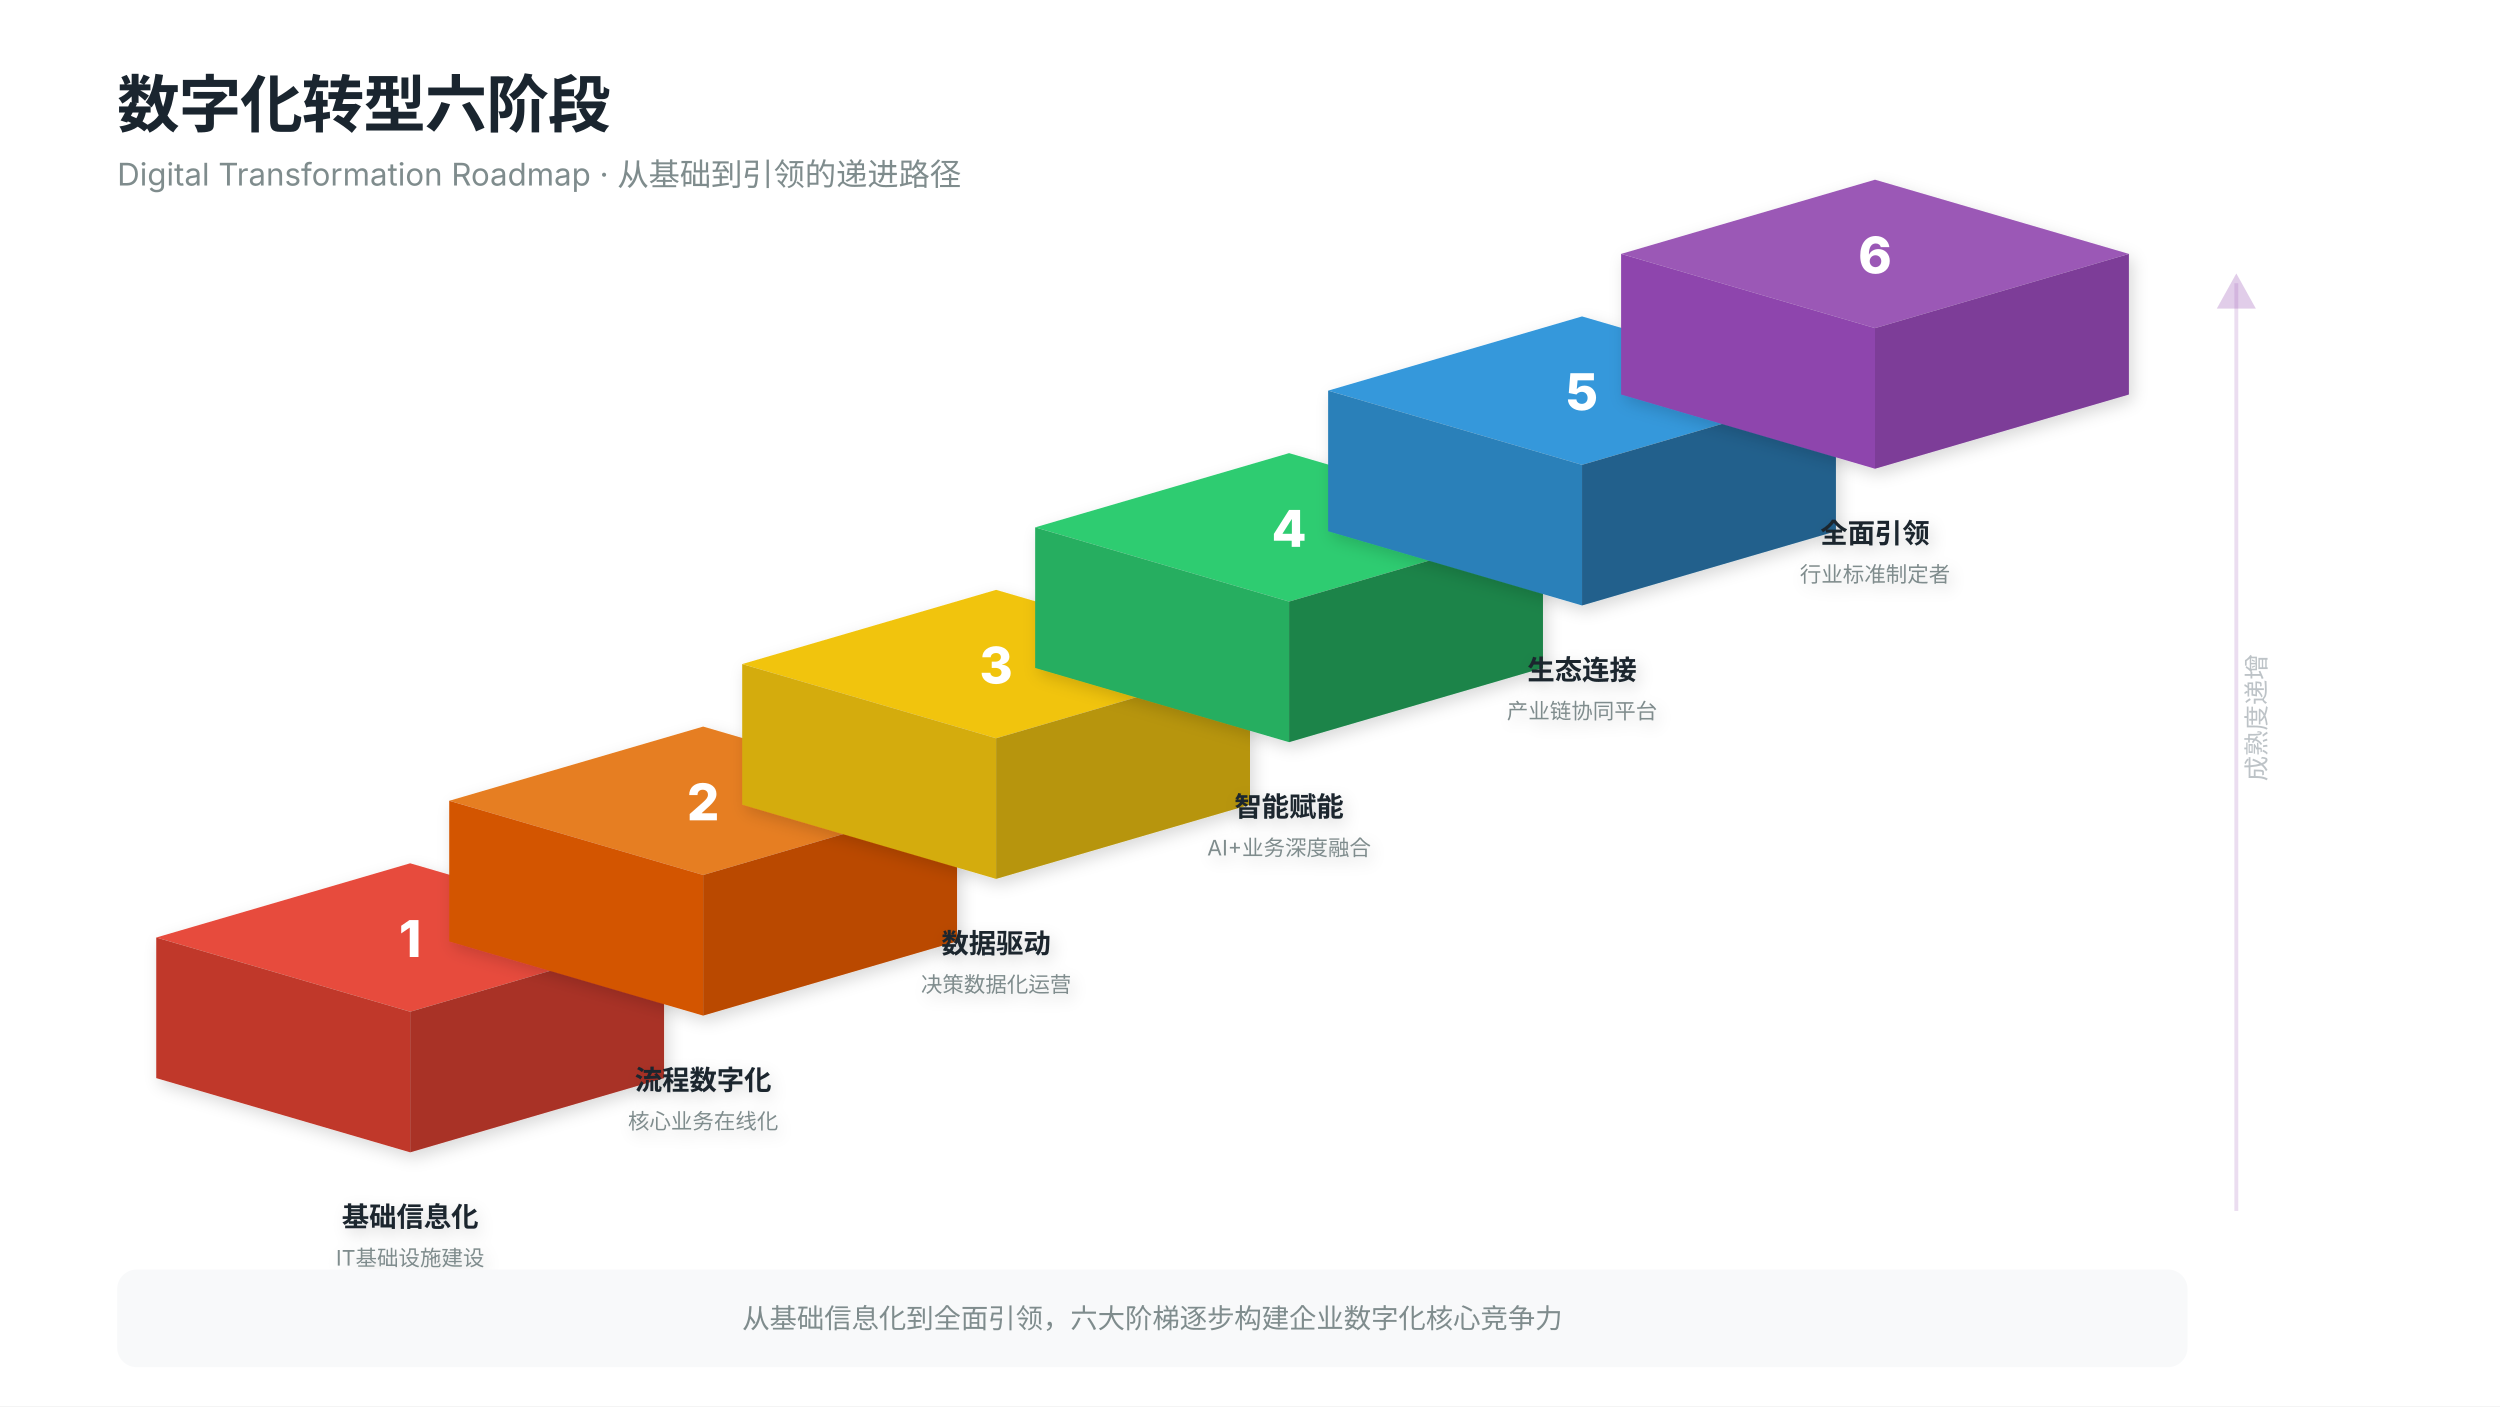
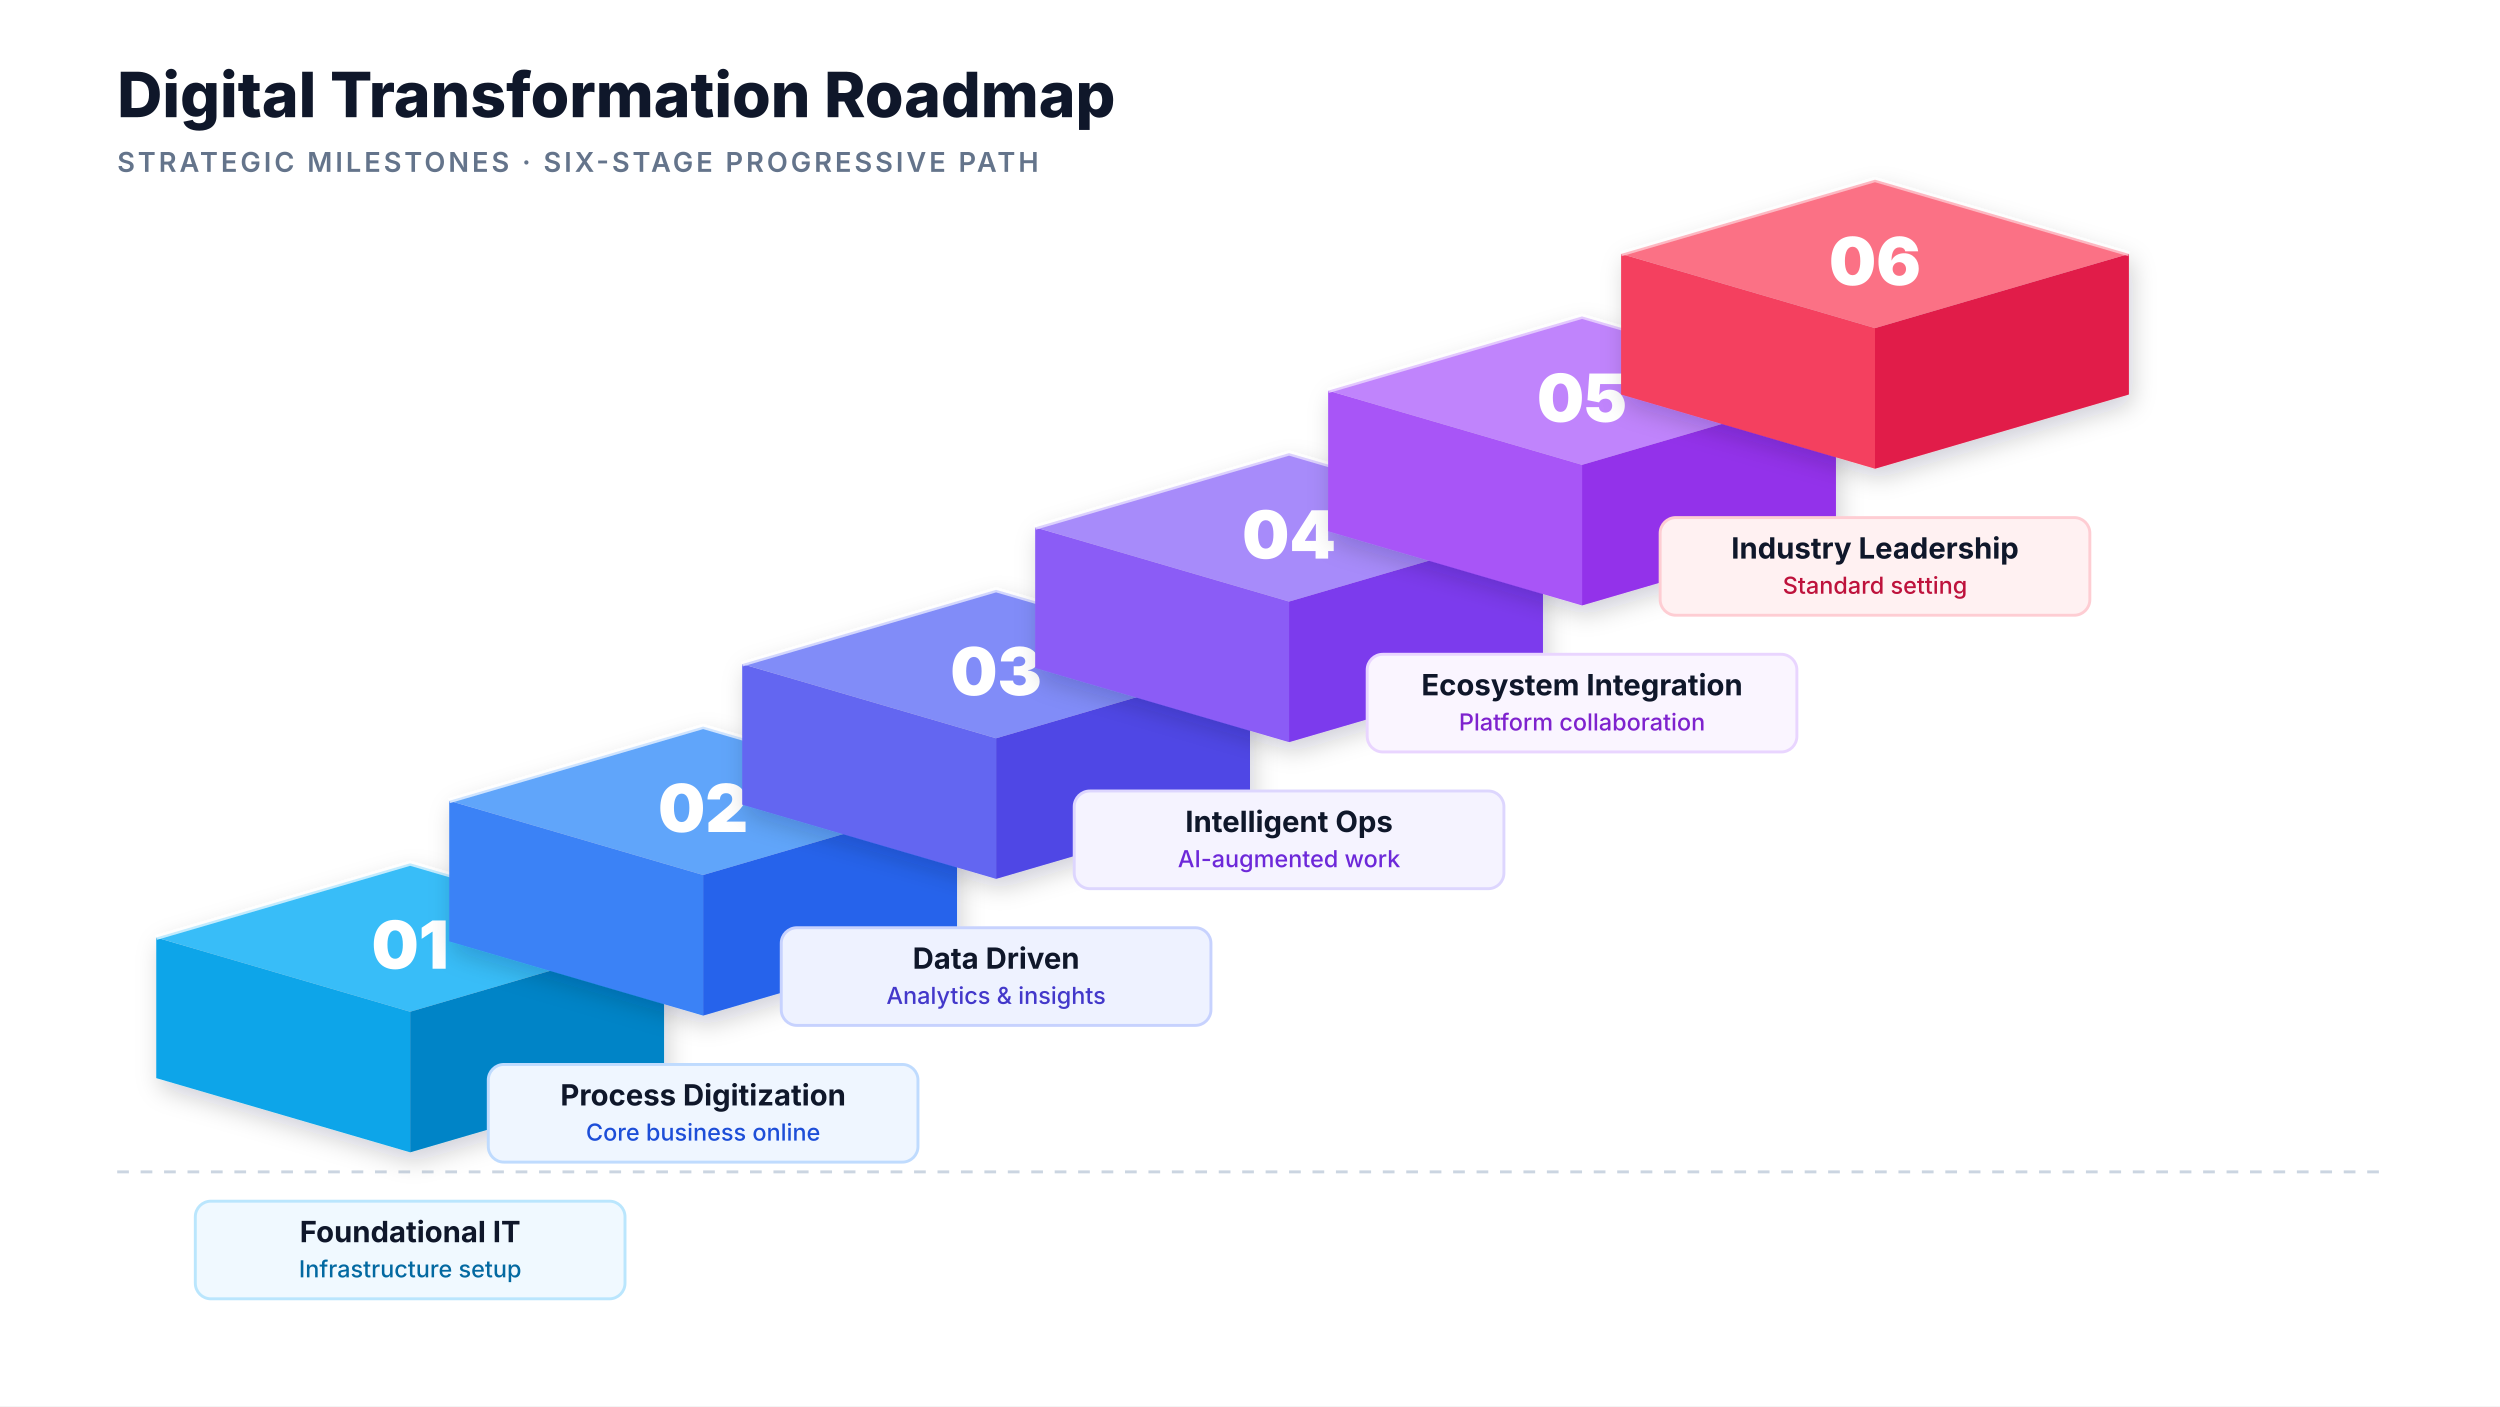
<svg xmlns="http://www.w3.org/2000/svg" viewBox="0 0 1280 720" width="1280" height="720">
  <defs>
-     <filter id="stairShadow" x="-20%" y="-20%" width="140%" height="140%">
-       <feGaussianBlur in="SourceAlpha" stdDeviation="4" />
-       <feOffset dx="2" dy="3" result="offsetblur" />
-       <feComponentTransfer>
-         <feFuncA type="linear" slope="0.15" />
-       </feComponentTransfer>
+     <filter id="stairShadow" x="-15%" y="-15%" width="130%" height="130%">
+       <feGaussianBlur in="SourceAlpha" stdDeviation="6" />
+       <feOffset dx="2" dy="5" result="offsetblur" />
+       <feFlood flood-color="#0F172A" flood-opacity="0.18" result="shadowColor" />
+       <feComposite in="shadowColor" in2="offsetblur" operator="in" result="shadow" />
      <feMerge>
-         <feMergeNode />
+         <feMergeNode in="shadow" />
        <feMergeNode in="SourceGraphic" />
      </feMerge>
    </filter>
  </defs>
  <rect width="1280" height="720" fill="#FFFFFF" />
-   <text x="60" y="65" font-family="-apple-system, BlinkMacSystemFont, 'Segoe UI', sans-serif" font-size="32" font-weight="700" fill="#1A252F" letter-spacing="-0.5">数字化转型六阶段</text>
-   <text x="60" y="95" font-family="-apple-system, BlinkMacSystemFont, 'Segoe UI', sans-serif" font-size="16" fill="#7F8C8D">Digital Transformation Roadmap · 从基础到引领的递进路径</text>
-   <g transform="translate(80, 480)" filter="url(#stairShadow)">
-     <polygon points="0,0 130,-38 260,0 130,38" fill="#E74C3C" />
-     <polygon points="0,0 0,72 130,110 130,38" fill="#C0392B" />
-     <polygon points="130,38 130,110 260,72 260,0" fill="#A93226" />
-     <text x="130" y="10" text-anchor="middle" font-family="-apple-system, BlinkMacSystemFont, 'Segoe UI', sans-serif" font-size="26" font-weight="800" fill="#FFFFFF">1</text>
-     <text x="130" y="148" text-anchor="middle" font-family="-apple-system, BlinkMacSystemFont, 'Segoe UI', sans-serif" font-size="14" font-weight="700" fill="#1A252F">基础信息化</text>
-     <text x="130" y="168" text-anchor="middle" font-family="-apple-system, BlinkMacSystemFont, 'Segoe UI', sans-serif" font-size="11" fill="#7F8C8D">IT基础设施建设</text>
+   <text x="60" y="60" font-family="-apple-system, BlinkMacSystemFont, 'Segoe UI', 'PingFang SC', 'Microsoft YaHei', sans-serif" font-size="32" font-weight="800" fill="#0F172A">
+     <tspan>Digital Transformation Roadmap</tspan>
+   </text>
+   <text x="60" y="88" font-family="-apple-system, BlinkMacSystemFont, 'Segoe UI', 'PingFang SC', 'Microsoft YaHei', sans-serif" font-size="14" font-weight="600" fill="#64748B" letter-spacing="1.5">
+     <tspan>STRATEGIC MILESTONES · SIX-STAGE PROGRESSIVE PATH</tspan>
+   </text>
+   <line x1="60" y1="600" x2="1220" y2="600" stroke="#CBD5E1" stroke-width="1.5" stroke-dasharray="6,6" />
+   <g id="stair-01" transform="translate(80, 480)" filter="url(#stairShadow)">
+     <polygon points="0,0 130,-38 260,0 130,38" fill="#38BDF8" />
+     <polygon points="0,0 0,72 130,110 130,38" fill="#0EA5E9" />
+     <polygon points="130,38 130,110 260,72 260,0" fill="#0284C7" />
+     <polyline points="0,0 130,-38 260,0" fill="none" stroke="#FFFFFF" stroke-width="2.5" stroke-opacity="0.7" />
+     <text x="130" y="16" text-anchor="middle" font-family="-apple-system, BlinkMacSystemFont, 'Segoe UI', 'PingFang SC', 'Microsoft YaHei', sans-serif" font-size="34" font-weight="900" fill="#FFFFFF">
+       <tspan>01</tspan>
+     </text>
  </g>
-   <g transform="translate(230, 410)" filter="url(#stairShadow)">
-     <polygon points="0,0 130,-38 260,0 130,38" fill="#E67E22" />
-     <polygon points="0,0 0,72 130,110 130,38" fill="#D35400" />
-     <polygon points="130,38 130,110 260,72 260,0" fill="#BA4A00" />
-     <text x="130" y="10" text-anchor="middle" font-family="-apple-system, BlinkMacSystemFont, 'Segoe UI', sans-serif" font-size="26" font-weight="800" fill="#FFFFFF">2</text>
-     <text x="130" y="148" text-anchor="middle" font-family="-apple-system, BlinkMacSystemFont, 'Segoe UI', sans-serif" font-size="14" font-weight="700" fill="#1A252F">流程数字化</text>
-     <text x="130" y="168" text-anchor="middle" font-family="-apple-system, BlinkMacSystemFont, 'Segoe UI', sans-serif" font-size="11" fill="#7F8C8D">核心业务在线化</text>
+   <g id="label-01">
+     <rect x="100" y="615" width="220" height="50" rx="8" fill="#F0F9FF" stroke="#BAE6FD" stroke-width="1.5" />
+     <text x="210" y="636" text-anchor="middle" font-family="-apple-system, BlinkMacSystemFont, 'Segoe UI', 'PingFang SC', 'Microsoft YaHei', sans-serif" font-size="15" font-weight="700" fill="#0F172A">
+       <tspan>Foundational IT</tspan>
+     </text>
+     <text x="210" y="654" text-anchor="middle" font-family="-apple-system, BlinkMacSystemFont, 'Segoe UI', 'PingFang SC', 'Microsoft YaHei', sans-serif" font-size="12" font-weight="500" fill="#0369A1">
+       <tspan>Infrastructure setup</tspan>
+     </text>
  </g>
-   <g transform="translate(380, 340)" filter="url(#stairShadow)">
-     <polygon points="0,0 130,-38 260,0 130,38" fill="#F1C40F" />
-     <polygon points="0,0 0,72 130,110 130,38" fill="#D4AC0D" />
-     <polygon points="130,38 130,110 260,72 260,0" fill="#B7950B" />
-     <text x="130" y="10" text-anchor="middle" font-family="-apple-system, BlinkMacSystemFont, 'Segoe UI', sans-serif" font-size="26" font-weight="800" fill="#FFFFFF">3</text>
-     <text x="130" y="148" text-anchor="middle" font-family="-apple-system, BlinkMacSystemFont, 'Segoe UI', sans-serif" font-size="14" font-weight="700" fill="#1A252F">数据驱动</text>
-     <text x="130" y="168" text-anchor="middle" font-family="-apple-system, BlinkMacSystemFont, 'Segoe UI', sans-serif" font-size="11" fill="#7F8C8D">决策数据化运营</text>
+   <g id="stair-02" transform="translate(230, 410)" filter="url(#stairShadow)">
+     <polygon points="0,0 130,-38 260,0 130,38" fill="#60A5FA" />
+     <polygon points="0,0 0,72 130,110 130,38" fill="#3B82F6" />
+     <polygon points="130,38 130,110 260,72 260,0" fill="#2563EB" />
+     <polyline points="0,0 130,-38 260,0" fill="none" stroke="#FFFFFF" stroke-width="2.5" stroke-opacity="0.7" />
+     <text x="130" y="16" text-anchor="middle" font-family="-apple-system, BlinkMacSystemFont, 'Segoe UI', 'PingFang SC', 'Microsoft YaHei', sans-serif" font-size="34" font-weight="900" fill="#FFFFFF">
+       <tspan>02</tspan>
+     </text>
  </g>
-   <g transform="translate(530, 270)" filter="url(#stairShadow)">
-     <polygon points="0,0 130,-38 260,0 130,38" fill="#2ECC71" />
-     <polygon points="0,0 0,72 130,110 130,38" fill="#27AE60" />
-     <polygon points="130,38 130,110 260,72 260,0" fill="#1E8449" />
-     <text x="130" y="10" text-anchor="middle" font-family="-apple-system, BlinkMacSystemFont, 'Segoe UI', sans-serif" font-size="26" font-weight="800" fill="#FFFFFF">4</text>
-     <text x="130" y="148" text-anchor="middle" font-family="-apple-system, BlinkMacSystemFont, 'Segoe UI', sans-serif" font-size="14" font-weight="700" fill="#1A252F">智能赋能</text>
-     <text x="130" y="168" text-anchor="middle" font-family="-apple-system, BlinkMacSystemFont, 'Segoe UI', sans-serif" font-size="11" fill="#7F8C8D">AI+业务深度融合</text>
+   <g id="label-02">
+     <rect x="250" y="545" width="220" height="50" rx="8" fill="#EFF6FF" stroke="#BFDBFE" stroke-width="1.5" />
+     <text x="360" y="566" text-anchor="middle" font-family="-apple-system, BlinkMacSystemFont, 'Segoe UI', 'PingFang SC', 'Microsoft YaHei', sans-serif" font-size="15" font-weight="700" fill="#0F172A">
+       <tspan>Process Digitization</tspan>
+     </text>
+     <text x="360" y="584" text-anchor="middle" font-family="-apple-system, BlinkMacSystemFont, 'Segoe UI', 'PingFang SC', 'Microsoft YaHei', sans-serif" font-size="12" font-weight="500" fill="#1D4ED8">
+       <tspan>Core business online</tspan>
+     </text>
  </g>
-   <g transform="translate(680, 200)" filter="url(#stairShadow)">
-     <polygon points="0,0 130,-38 260,0 130,38" fill="#3498DB" />
-     <polygon points="0,0 0,72 130,110 130,38" fill="#2980B9" />
-     <polygon points="130,38 130,110 260,72 260,0" fill="#21618C" />
-     <text x="130" y="10" text-anchor="middle" font-family="-apple-system, BlinkMacSystemFont, 'Segoe UI', sans-serif" font-size="26" font-weight="800" fill="#FFFFFF">5</text>
-     <text x="130" y="148" text-anchor="middle" font-family="-apple-system, BlinkMacSystemFont, 'Segoe UI', sans-serif" font-size="14" font-weight="700" fill="#1A252F">生态连接</text>
-     <text x="130" y="168" text-anchor="middle" font-family="-apple-system, BlinkMacSystemFont, 'Segoe UI', sans-serif" font-size="11" fill="#7F8C8D">产业链协同平台</text>
+   <g id="stair-03" transform="translate(380, 340)" filter="url(#stairShadow)">
+     <polygon points="0,0 130,-38 260,0 130,38" fill="#818CF8" />
+     <polygon points="0,0 0,72 130,110 130,38" fill="#6366F1" />
+     <polygon points="130,38 130,110 260,72 260,0" fill="#4F46E5" />
+     <polyline points="0,0 130,-38 260,0" fill="none" stroke="#FFFFFF" stroke-width="2.5" stroke-opacity="0.65" />
+     <text x="130" y="16" text-anchor="middle" font-family="-apple-system, BlinkMacSystemFont, 'Segoe UI', 'PingFang SC', 'Microsoft YaHei', sans-serif" font-size="34" font-weight="900" fill="#FFFFFF">
+       <tspan>03</tspan>
+     </text>
  </g>
-   <g transform="translate(830, 130)" filter="url(#stairShadow)">
-     <polygon points="0,0 130,-38 260,0 130,38" fill="#9B59B6" />
-     <polygon points="0,0 0,72 130,110 130,38" fill="#8E44AD" />
-     <polygon points="130,38 130,110 260,72 260,0" fill="#7D3C98" />
-     <text x="130" y="10" text-anchor="middle" font-family="-apple-system, BlinkMacSystemFont, 'Segoe UI', sans-serif" font-size="26" font-weight="800" fill="#FFFFFF">6</text>
-     <text x="130" y="148" text-anchor="middle" font-family="-apple-system, BlinkMacSystemFont, 'Segoe UI', sans-serif" font-size="14" font-weight="700" fill="#1A252F">全面引领</text>
-     <text x="130" y="168" text-anchor="middle" font-family="-apple-system, BlinkMacSystemFont, 'Segoe UI', sans-serif" font-size="11" fill="#7F8C8D">行业标准制定者</text>
+   <g id="label-03">
+     <rect x="400" y="475" width="220" height="50" rx="8" fill="#EEF2FF" stroke="#C7D2FE" stroke-width="1.5" />
+     <text x="510" y="496" text-anchor="middle" font-family="-apple-system, BlinkMacSystemFont, 'Segoe UI', 'PingFang SC', 'Microsoft YaHei', sans-serif" font-size="15" font-weight="700" fill="#0F172A">
+       <tspan>Data Driven</tspan>
+     </text>
+     <text x="510" y="514" text-anchor="middle" font-family="-apple-system, BlinkMacSystemFont, 'Segoe UI', 'PingFang SC', 'Microsoft YaHei', sans-serif" font-size="12" font-weight="500" fill="#4338CA">
+       <tspan>Analytics &amp; insights</tspan>
+     </text>
  </g>
-   <line x1="1145" y1="620" x2="1145" y2="145" stroke="#9B59B6" stroke-width="2" stroke-opacity="0.2" />
-   <polygon points="1145,140 1135,158 1155,158" fill="#9B59B6" fill-opacity="0.3" />
-   <text x="1160" y="400" font-family="-apple-system, BlinkMacSystemFont, 'Segoe UI', sans-serif" font-size="13" fill="#BDC3C7" transform="rotate(-90,1160,400)">成熟度递增</text>
-   <rect x="60" y="650" width="1060" height="50" rx="10" fill="#F8F9FA" />
-   <text x="590" y="680" text-anchor="middle" font-family="-apple-system, BlinkMacSystemFont, 'Segoe UI', sans-serif" font-size="14" fill="#7F8C8D">从基础信息化到全面引领，六大阶梯逐步构建企业数字化核心竞争力</text>
+   <g id="stair-04" transform="translate(530, 270)" filter="url(#stairShadow)">
+     <polygon points="0,0 130,-38 260,0 130,38" fill="#A78BFA" />
+     <polygon points="0,0 0,72 130,110 130,38" fill="#8B5CF6" />
+     <polygon points="130,38 130,110 260,72 260,0" fill="#7C3AED" />
+     <polyline points="0,0 130,-38 260,0" fill="none" stroke="#FFFFFF" stroke-width="2.5" stroke-opacity="0.6" />
+     <text x="130" y="16" text-anchor="middle" font-family="-apple-system, BlinkMacSystemFont, 'Segoe UI', 'PingFang SC', 'Microsoft YaHei', sans-serif" font-size="34" font-weight="900" fill="#FFFFFF">
+       <tspan>04</tspan>
+     </text>
+   </g>
+   <g id="label-04">
+     <rect x="550" y="405" width="220" height="50" rx="8" fill="#F5F3FF" stroke="#DDD6FE" stroke-width="1.5" />
+     <text x="660" y="426" text-anchor="middle" font-family="-apple-system, BlinkMacSystemFont, 'Segoe UI', 'PingFang SC', 'Microsoft YaHei', sans-serif" font-size="15" font-weight="700" fill="#0F172A">
+       <tspan>Intelligent Ops</tspan>
+     </text>
+     <text x="660" y="444" text-anchor="middle" font-family="-apple-system, BlinkMacSystemFont, 'Segoe UI', 'PingFang SC', 'Microsoft YaHei', sans-serif" font-size="12" font-weight="500" fill="#6D28D9">
+       <tspan>AI-augmented work</tspan>
+     </text>
+   </g>
+   <g id="stair-05" transform="translate(680, 200)" filter="url(#stairShadow)">
+     <polygon points="0,0 130,-38 260,0 130,38" fill="#C084FC" />
+     <polygon points="0,0 0,72 130,110 130,38" fill="#A855F7" />
+     <polygon points="130,38 130,110 260,72 260,0" fill="#9333EA" />
+     <polyline points="0,0 130,-38 260,0" fill="none" stroke="#FFFFFF" stroke-width="2.5" stroke-opacity="0.55" />
+     <text x="130" y="16" text-anchor="middle" font-family="-apple-system, BlinkMacSystemFont, 'Segoe UI', 'PingFang SC', 'Microsoft YaHei', sans-serif" font-size="34" font-weight="900" fill="#FFFFFF">
+       <tspan>05</tspan>
+     </text>
+   </g>
+   <g id="label-05">
+     <rect x="700" y="335" width="220" height="50" rx="8" fill="#FAF5FF" stroke="#E9D5FF" stroke-width="1.5" />
+     <text x="810" y="356" text-anchor="middle" font-family="-apple-system, BlinkMacSystemFont, 'Segoe UI', 'PingFang SC', 'Microsoft YaHei', sans-serif" font-size="15" font-weight="700" fill="#0F172A">
+       <tspan>Ecosystem Integration</tspan>
+     </text>
+     <text x="810" y="374" text-anchor="middle" font-family="-apple-system, BlinkMacSystemFont, 'Segoe UI', 'PingFang SC', 'Microsoft YaHei', sans-serif" font-size="12" font-weight="500" fill="#7E22CE">
+       <tspan>Platform collaboration</tspan>
+     </text>
+   </g>
+   <g id="stair-06" transform="translate(830, 130)" filter="url(#stairShadow)">
+     <polygon points="0,0 130,-38 260,0 130,38" fill="#FB7185" />
+     <polygon points="0,0 0,72 130,110 130,38" fill="#F43F5E" />
+     <polygon points="130,38 130,110 260,72 260,0" fill="#E11D48" />
+     <polyline points="0,0 130,-38 260,0" fill="none" stroke="#FFFFFF" stroke-width="2.5" stroke-opacity="0.5" />
+     <text x="130" y="16" text-anchor="middle" font-family="-apple-system, BlinkMacSystemFont, 'Segoe UI', 'PingFang SC', 'Microsoft YaHei', sans-serif" font-size="34" font-weight="900" fill="#FFFFFF">
+       <tspan>06</tspan>
+     </text>
+   </g>
+   <g id="label-06">
+     <rect x="850" y="265" width="220" height="50" rx="8" fill="#FFF1F2" stroke="#FECDD3" stroke-width="1.5" />
+     <text x="960" y="286" text-anchor="middle" font-family="-apple-system, BlinkMacSystemFont, 'Segoe UI', 'PingFang SC', 'Microsoft YaHei', sans-serif" font-size="15" font-weight="700" fill="#0F172A">
+       <tspan>Industry Leadership</tspan>
+     </text>
+     <text x="960" y="304" text-anchor="middle" font-family="-apple-system, BlinkMacSystemFont, 'Segoe UI', 'PingFang SC', 'Microsoft YaHei', sans-serif" font-size="12" font-weight="500" fill="#BE123C">
+       <tspan>Standard setting</tspan>
+     </text>
+   </g>
</svg>
